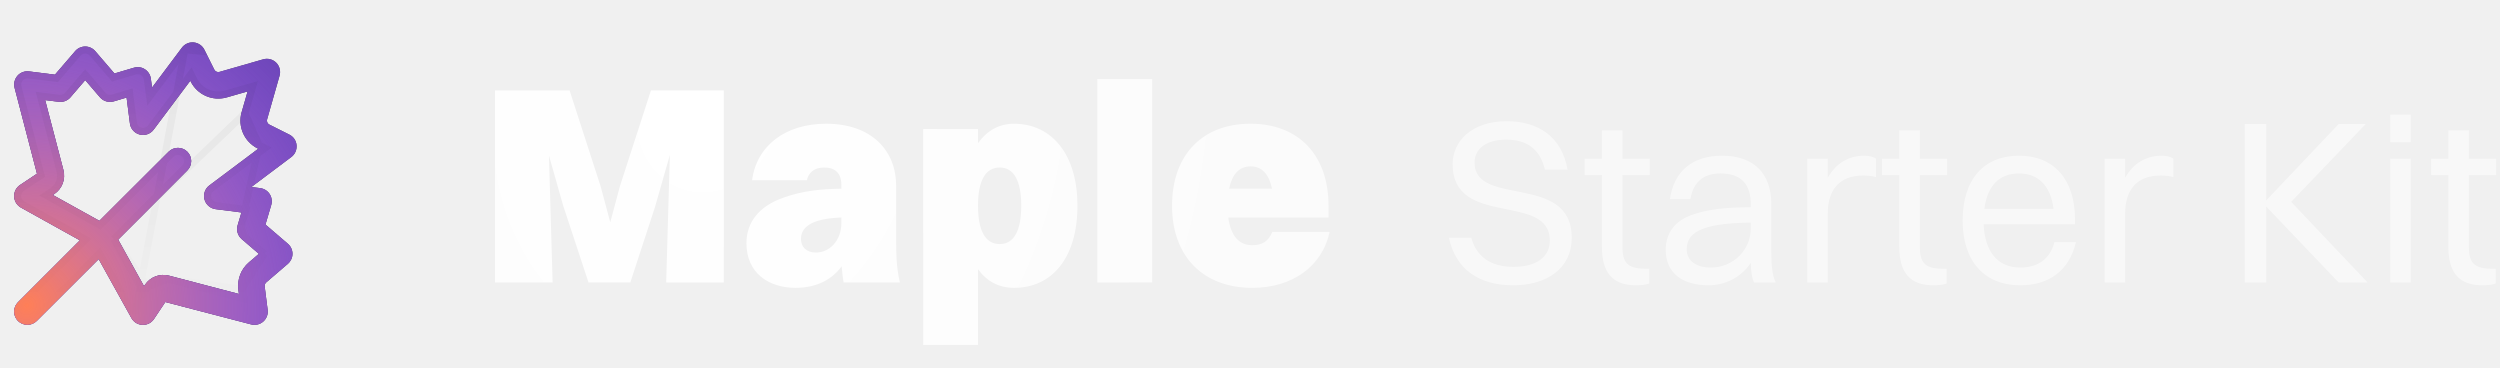
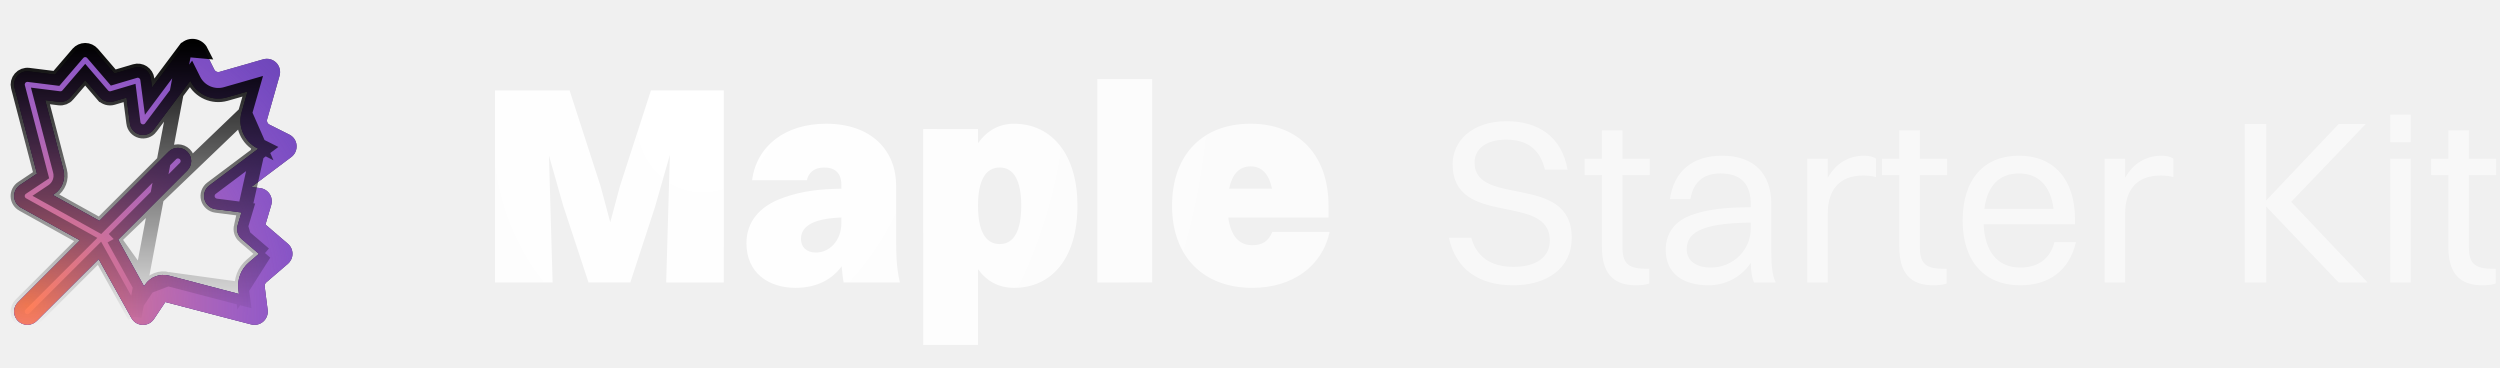
<svg xmlns="http://www.w3.org/2000/svg" width="177" height="26" viewBox="0 0 177 26" fill="none">
  <path d="M14.47 3.52C14.325 3.231 14.04 3.036 13.716 3.004C13.392 2.973 13.076 3.114 12.88 3.375L10.763 6.203L10.681 5.574C10.646 5.301 10.494 5.059 10.263 4.907C10.033 4.754 9.748 4.715 9.486 4.793L8.103 5.203L6.744 3.621C6.564 3.414 6.306 3.293 6.033 3.293C5.76 3.293 5.498 3.414 5.322 3.621L3.892 5.285L2.057 5.055C1.748 5.016 1.439 5.133 1.236 5.367C1.033 5.602 0.955 5.918 1.033 6.219L2.619 12.297L1.42 13.098C1.146 13.277 0.99 13.59 1.002 13.914C1.014 14.238 1.197 14.535 1.482 14.695L5.658 17.015L1.275 21.398C0.908 21.765 0.908 22.359 1.275 22.722C1.643 23.085 2.236 23.089 2.6 22.722L6.986 18.343L9.306 22.519C9.466 22.804 9.759 22.988 10.087 22.999C10.415 23.011 10.724 22.855 10.904 22.581L11.704 21.382L17.782 22.968C18.083 23.046 18.403 22.972 18.638 22.765C18.872 22.558 18.989 22.253 18.95 21.945L18.739 20.273C18.728 20.168 18.767 20.066 18.845 19.996L20.38 18.679C20.587 18.5 20.708 18.242 20.708 17.968C20.708 17.695 20.587 17.433 20.38 17.258L18.794 15.898L19.204 14.515C19.282 14.25 19.239 13.969 19.091 13.738C18.942 13.508 18.696 13.355 18.423 13.32L17.798 13.238L20.626 11.117C20.888 10.922 21.024 10.605 20.997 10.281C20.97 9.957 20.774 9.672 20.481 9.527L19.071 8.82C18.939 8.754 18.868 8.598 18.911 8.453L19.794 5.36C19.888 5.032 19.798 4.68 19.556 4.438C19.314 4.196 18.962 4.106 18.634 4.2L15.54 5.09C15.396 5.133 15.243 5.063 15.173 4.93L14.47 3.52ZM8.365 16.965L13.263 12.066C13.63 11.699 13.63 11.105 13.263 10.742C12.896 10.379 12.302 10.375 11.939 10.742L7.037 15.636L3.74 13.805L3.846 13.734C4.4 13.363 4.658 12.684 4.49 12.039L3.197 7.086L4.162 7.207C4.474 7.246 4.787 7.125 4.99 6.887L6.033 5.672L7.076 6.887C7.318 7.168 7.701 7.281 8.056 7.176L8.962 6.906L9.197 8.734C9.244 9.113 9.517 9.426 9.888 9.524C10.259 9.621 10.65 9.484 10.877 9.18L13.474 5.715L13.501 5.77C13.97 6.711 15.044 7.184 16.056 6.895L17.529 6.473L17.107 7.945C16.818 8.957 17.29 10.031 18.232 10.504L18.286 10.531L14.822 13.129C14.517 13.359 14.38 13.75 14.478 14.117C14.575 14.484 14.888 14.758 15.267 14.808L17.095 15.043L16.825 15.949C16.72 16.304 16.833 16.687 17.114 16.929L18.329 17.972L17.622 18.578C17.064 19.054 16.782 19.781 16.876 20.511L16.915 20.812L11.962 19.515C11.318 19.347 10.638 19.605 10.267 20.16L10.197 20.265L8.365 16.965Z" fill="#0D001D" />
  <path d="M14.47 3.52C14.325 3.231 14.04 3.036 13.716 3.004C13.392 2.973 13.076 3.114 12.88 3.375L10.763 6.203L10.681 5.574C10.646 5.301 10.494 5.059 10.263 4.907C10.033 4.754 9.748 4.715 9.486 4.793L8.103 5.203L6.744 3.621C6.564 3.414 6.306 3.293 6.033 3.293C5.76 3.293 5.498 3.414 5.322 3.621L3.892 5.285L2.057 5.055C1.748 5.016 1.439 5.133 1.236 5.367C1.033 5.602 0.955 5.918 1.033 6.219L2.619 12.297L1.42 13.098C1.146 13.277 0.99 13.59 1.002 13.914C1.014 14.238 1.197 14.535 1.482 14.695L5.658 17.015L1.275 21.398C0.908 21.765 0.908 22.359 1.275 22.722C1.643 23.085 2.236 23.089 2.6 22.722L6.986 18.343L9.306 22.519C9.466 22.804 9.759 22.988 10.087 22.999C10.415 23.011 10.724 22.855 10.904 22.581L11.704 21.382L17.782 22.968C18.083 23.046 18.403 22.972 18.638 22.765C18.872 22.558 18.989 22.253 18.95 21.945L18.739 20.273C18.728 20.168 18.767 20.066 18.845 19.996L20.38 18.679C20.587 18.5 20.708 18.242 20.708 17.968C20.708 17.695 20.587 17.433 20.38 17.258L18.794 15.898L19.204 14.515C19.282 14.25 19.239 13.969 19.091 13.738C18.942 13.508 18.696 13.355 18.423 13.32L17.798 13.238L20.626 11.117C20.888 10.922 21.024 10.605 20.997 10.281C20.97 9.957 20.774 9.672 20.481 9.527L19.071 8.82C18.939 8.754 18.868 8.598 18.911 8.453L19.794 5.36C19.888 5.032 19.798 4.68 19.556 4.438C19.314 4.196 18.962 4.106 18.634 4.2L15.54 5.09C15.396 5.133 15.243 5.063 15.173 4.93L14.47 3.52ZM8.365 16.965L13.263 12.066C13.63 11.699 13.63 11.105 13.263 10.742C12.896 10.379 12.302 10.375 11.939 10.742L7.037 15.636L3.74 13.805L3.846 13.734C4.4 13.363 4.658 12.684 4.49 12.039L3.197 7.086L4.162 7.207C4.474 7.246 4.787 7.125 4.99 6.887L6.033 5.672L7.076 6.887C7.318 7.168 7.701 7.281 8.056 7.176L8.962 6.906L9.197 8.734C9.244 9.113 9.517 9.426 9.888 9.524C10.259 9.621 10.65 9.484 10.877 9.18L13.474 5.715L13.501 5.77C13.97 6.711 15.044 7.184 16.056 6.895L17.529 6.473L17.107 7.945C16.818 8.957 17.29 10.031 18.232 10.504L18.286 10.531L14.822 13.129C14.517 13.359 14.38 13.75 14.478 14.117C14.575 14.484 14.888 14.758 15.267 14.808L17.095 15.043L16.825 15.949C16.72 16.304 16.833 16.687 17.114 16.929L18.329 17.972L17.622 18.578C17.064 19.054 16.782 19.781 16.876 20.511L16.915 20.812L11.962 19.515C11.318 19.347 10.638 19.605 10.267 20.16L10.197 20.265L8.365 16.965Z" fill="url(#paint0_radial_64_2)" />
  <path d="M14.47 3.52C14.325 3.231 14.04 3.036 13.716 3.004C13.392 2.973 13.076 3.114 12.88 3.375L10.763 6.203L10.681 5.574C10.646 5.301 10.494 5.059 10.263 4.907C10.033 4.754 9.748 4.715 9.486 4.793L8.103 5.203L6.744 3.621C6.564 3.414 6.306 3.293 6.033 3.293C5.76 3.293 5.498 3.414 5.322 3.621L3.892 5.285L2.057 5.055C1.748 5.016 1.439 5.133 1.236 5.367C1.033 5.602 0.955 5.918 1.033 6.219L2.619 12.297L1.42 13.098C1.146 13.277 0.99 13.59 1.002 13.914C1.014 14.238 1.197 14.535 1.482 14.695L5.658 17.015L1.275 21.398C0.908 21.765 0.908 22.359 1.275 22.722C1.643 23.085 2.236 23.089 2.6 22.722L6.986 18.343L9.306 22.519C9.466 22.804 9.759 22.988 10.087 22.999C10.415 23.011 10.724 22.855 10.904 22.581L11.704 21.382L17.782 22.968C18.083 23.046 18.403 22.972 18.638 22.765C18.872 22.558 18.989 22.253 18.95 21.945L18.739 20.273C18.728 20.168 18.767 20.066 18.845 19.996L20.38 18.679C20.587 18.5 20.708 18.242 20.708 17.968C20.708 17.695 20.587 17.433 20.38 17.258L18.794 15.898L19.204 14.515C19.282 14.25 19.239 13.969 19.091 13.738C18.942 13.508 18.696 13.355 18.423 13.32L17.798 13.238L20.626 11.117C20.888 10.922 21.024 10.605 20.997 10.281C20.97 9.957 20.774 9.672 20.481 9.527L19.071 8.82C18.939 8.754 18.868 8.598 18.911 8.453L19.794 5.36C19.888 5.032 19.798 4.68 19.556 4.438C19.314 4.196 18.962 4.106 18.634 4.2L15.54 5.09C15.396 5.133 15.243 5.063 15.173 4.93L14.47 3.52ZM8.365 16.965L13.263 12.066C13.63 11.699 13.63 11.105 13.263 10.742C12.896 10.379 12.302 10.375 11.939 10.742L7.037 15.636L3.74 13.805L3.846 13.734C4.4 13.363 4.658 12.684 4.49 12.039L3.197 7.086L4.162 7.207C4.474 7.246 4.787 7.125 4.99 6.887L6.033 5.672L7.076 6.887C7.318 7.168 7.701 7.281 8.056 7.176L8.962 6.906L9.197 8.734C9.244 9.113 9.517 9.426 9.888 9.524C10.259 9.621 10.65 9.484 10.877 9.18L13.474 5.715L13.501 5.77C13.97 6.711 15.044 7.184 16.056 6.895L17.529 6.473L17.107 7.945C16.818 8.957 17.29 10.031 18.232 10.504L18.286 10.531L14.822 13.129C14.517 13.359 14.38 13.75 14.478 14.117C14.575 14.484 14.888 14.758 15.267 14.808L17.095 15.043L16.825 15.949C16.72 16.304 16.833 16.687 17.114 16.929L18.329 17.972L17.622 18.578C17.064 19.054 16.782 19.781 16.876 20.511L16.915 20.812L11.962 19.515C11.318 19.347 10.638 19.605 10.267 20.16L10.197 20.265L8.365 16.965Z" fill="url(#paint1_radial_64_2)" />
-   <path d="M13.081 3.525L13.08 3.525L10.963 6.353L10.595 6.845L10.515 6.236L10.433 5.607L10.433 5.606C10.407 5.406 10.296 5.228 10.125 5.115C9.958 5.005 9.75 4.975 9.557 5.033L9.557 5.033L8.174 5.443L8.019 5.489L7.914 5.366L6.555 3.785C6.555 3.785 6.555 3.785 6.555 3.785C6.421 3.631 6.231 3.543 6.033 3.543C5.833 3.543 5.641 3.632 5.513 3.783L5.512 3.784L5.512 3.784L4.082 5.448L3.995 5.55L3.861 5.533L2.025 5.303L2.025 5.303C1.799 5.274 1.573 5.36 1.425 5.531C1.274 5.705 1.218 5.937 1.275 6.156C1.275 6.156 1.275 6.156 1.275 6.156L2.861 12.234L2.906 12.406L2.758 12.505L1.559 13.305L1.557 13.306C1.359 13.437 1.243 13.666 1.252 13.905C1.26 14.14 1.394 14.358 1.604 14.477C1.605 14.477 1.605 14.477 1.605 14.477L5.779 16.797L6.069 16.958L5.835 17.192L1.452 21.575C1.182 21.845 1.183 22.279 1.451 22.544C1.723 22.813 2.158 22.813 2.422 22.546L2.423 22.545L6.809 18.166L7.044 17.933L7.205 18.222L9.524 22.396C9.524 22.397 9.524 22.397 9.524 22.397L13.081 3.525ZM13.081 3.525C13.224 3.333 13.455 3.23 13.692 3.253C13.931 3.276 14.14 3.42 14.246 3.631L13.081 3.525ZM8.055 16.921L8.188 16.788L13.086 11.89C13.356 11.62 13.355 11.185 13.087 10.92C12.816 10.651 12.38 10.652 12.117 10.918L12.116 10.919L7.213 15.813L7.08 15.947L6.915 15.855L3.619 14.023L3.26 13.824L3.601 13.597L3.707 13.526C4.173 13.214 4.389 12.644 4.248 12.102L2.955 7.149L2.862 6.792L3.228 6.838L4.193 6.959C4.193 6.959 4.193 6.959 4.193 6.959C4.422 6.988 4.652 6.899 4.8 6.725L4.8 6.724L5.843 5.509L6.033 5.288L6.223 5.509L7.265 6.724C7.265 6.724 7.265 6.724 7.266 6.724C7.444 6.931 7.725 7.014 7.985 6.936C7.985 6.936 7.985 6.936 7.985 6.936L8.891 6.667L9.173 6.583L9.21 6.875L9.445 8.703L9.445 8.704C9.479 8.981 9.679 9.21 9.952 9.282C10.225 9.354 10.511 9.253 10.676 9.031L10.676 9.03L13.274 5.565L13.517 5.241L13.698 5.603L13.725 5.658L13.725 5.658C14.14 6.492 15.091 6.91 15.987 6.654L17.46 6.233L17.893 6.108L17.769 6.542L17.347 8.014L8.055 16.921ZM8.055 16.921L8.146 17.086L9.978 20.387L10.177 20.745L10.405 20.404L10.475 20.299M8.055 16.921L10.475 20.299M10.475 20.299L10.475 20.298C10.787 19.832 11.358 19.616 11.899 19.757L10.475 20.299ZM18.344 10.28L18.398 10.308L18.76 10.489L18.436 10.731L14.972 13.328C14.972 13.328 14.972 13.328 14.972 13.328C14.748 13.498 14.648 13.785 14.719 14.053C14.791 14.321 15.02 14.523 15.299 14.56C15.3 14.56 15.3 14.561 15.3 14.561L17.127 14.795L17.418 14.832L17.334 15.114L17.065 16.02L18.344 10.28ZM18.344 10.28C17.509 9.862 17.091 8.91 17.347 8.014L18.344 10.28ZM18.713 17.973L18.492 18.162L17.785 18.768L17.785 18.768C17.29 19.19 17.041 19.832 17.124 20.479L18.713 17.973ZM18.713 17.973L18.492 17.783M18.713 17.973L18.492 17.783M18.492 17.783L17.278 16.74C17.277 16.74 17.277 16.74 17.277 16.74M18.492 17.783L17.277 16.74M17.277 16.74C17.07 16.561 16.988 16.281 17.065 16.02L17.277 16.74ZM11.899 19.757L16.852 21.054L17.211 21.148L17.163 20.78L17.124 20.479L11.899 19.757Z" stroke="url(#paint2_linear_64_2)" stroke-opacity="0.05" stroke-width="0.5" />
+   <path d="M13.081 3.525L13.08 3.525L10.963 6.353L10.595 6.845L10.515 6.236L10.433 5.607L10.433 5.606C10.407 5.406 10.296 5.228 10.125 5.115C9.958 5.005 9.75 4.975 9.557 5.033L9.557 5.033L8.174 5.443L8.019 5.489L7.914 5.366L6.555 3.785C6.555 3.785 6.555 3.785 6.555 3.785C6.421 3.631 6.231 3.543 6.033 3.543C5.833 3.543 5.641 3.632 5.513 3.783L5.512 3.784L5.512 3.784L4.082 5.448L3.995 5.55L3.861 5.533L2.025 5.303L2.025 5.303C1.799 5.274 1.573 5.36 1.425 5.531C1.274 5.705 1.218 5.937 1.275 6.156C1.275 6.156 1.275 6.156 1.275 6.156L2.861 12.234L2.906 12.406L2.758 12.505L1.559 13.305L1.557 13.306C1.359 13.437 1.243 13.666 1.252 13.905C1.26 14.14 1.394 14.358 1.604 14.477C1.605 14.477 1.605 14.477 1.605 14.477L5.779 16.797L6.069 16.958L5.835 17.192L1.452 21.575C1.182 21.845 1.183 22.279 1.451 22.544C1.723 22.813 2.158 22.813 2.422 22.546L2.423 22.545L6.809 18.166L7.044 17.933L7.205 18.222L9.524 22.396C9.524 22.397 9.524 22.397 9.524 22.397L13.081 3.525ZM13.081 3.525C13.224 3.333 13.455 3.23 13.692 3.253C13.931 3.276 14.14 3.42 14.246 3.631L13.081 3.525ZM8.055 16.921L8.188 16.788L13.086 11.89C13.356 11.62 13.355 11.185 13.087 10.92C12.816 10.651 12.38 10.652 12.117 10.918L12.116 10.919L7.213 15.813L7.08 15.947L6.915 15.855L3.619 14.023L3.26 13.824L3.601 13.597L3.707 13.526C4.173 13.214 4.389 12.644 4.248 12.102L2.955 7.149L2.862 6.792L3.228 6.838L4.193 6.959C4.193 6.959 4.193 6.959 4.193 6.959C4.422 6.988 4.652 6.899 4.8 6.725L4.8 6.724L5.843 5.509L6.033 5.288L6.223 5.509L7.265 6.724C7.265 6.724 7.265 6.724 7.266 6.724C7.444 6.931 7.725 7.014 7.985 6.936C7.985 6.936 7.985 6.936 7.985 6.936L8.891 6.667L9.173 6.583L9.21 6.875L9.445 8.703L9.445 8.704C9.479 8.981 9.679 9.21 9.952 9.282C10.225 9.354 10.511 9.253 10.676 9.031L10.676 9.03L13.274 5.565L13.517 5.241L13.698 5.603L13.725 5.658L13.725 5.658C14.14 6.492 15.091 6.91 15.987 6.654L17.46 6.233L17.893 6.108L17.769 6.542L17.347 8.014L8.055 16.921ZM8.055 16.921L8.146 17.086L9.978 20.387L10.177 20.745L10.405 20.404L10.475 20.299M8.055 16.921L10.475 20.299M10.475 20.299L10.475 20.298C10.787 19.832 11.358 19.616 11.899 19.757L10.475 20.299ZM18.344 10.28L18.398 10.308L18.76 10.489L18.436 10.731L14.972 13.328C14.972 13.328 14.972 13.328 14.972 13.328C14.748 13.498 14.648 13.785 14.719 14.053C14.791 14.321 15.02 14.523 15.299 14.56C15.3 14.56 15.3 14.561 15.3 14.561L17.127 14.795L17.418 14.832L17.334 15.114L17.065 16.02L18.344 10.28ZM18.344 10.28C17.509 9.862 17.091 8.91 17.347 8.014L18.344 10.28ZM18.713 17.973L18.492 18.162L17.785 18.768L17.785 18.768C17.29 19.19 17.041 19.832 17.124 20.479L18.713 17.973ZM18.713 17.973L18.492 17.783M18.713 17.973L18.492 17.783M18.492 17.783L17.278 16.74C17.277 16.74 17.277 16.74 17.277 16.74M18.492 17.783L17.277 16.74M17.277 16.74C17.07 16.561 16.988 16.281 17.065 16.02L17.277 16.74ZM11.899 19.757L16.852 21.054L17.211 21.148L17.163 20.78L17.124 20.479L11.899 19.757Z" stroke="url(#paint2_linear_64_2)" strokeOpacity="0.05" strokeWidth="0.5" />
  <path d="M35.046 20V6.4H40.326L42.526 13.2L43.206 15.74L43.886 13.2L46.086 6.4H51.246V20H47.166L47.426 10.98L46.366 14.68L44.626 20H41.666L39.886 14.6L38.866 11.02L39.126 20H35.046ZM57.129 12.76H53.249C53.569 10.3 55.629 8.76 58.489 8.76C61.709 8.76 63.449 10.66 63.449 13.16V17.26C63.449 18.76 63.589 19.46 63.709 20H59.729C59.669 19.7 59.629 19.32 59.589 18.86C58.789 19.94 57.609 20.38 56.329 20.38C54.409 20.38 52.849 19.32 52.849 17.22C52.849 15.76 53.709 14.6 55.509 13.98C56.869 13.5 58.149 13.38 59.569 13.36V13.1C59.569 12.26 59.129 11.86 58.349 11.86C57.609 11.86 57.229 12.26 57.129 12.76ZM56.709 16.92C56.709 17.48 57.089 17.88 57.769 17.88C58.729 17.88 59.569 17.04 59.569 15.78V15.4C57.349 15.48 56.709 16.14 56.709 16.92ZM69.243 24.42H65.363V9.14H69.243V10.14C69.883 9.24 70.743 8.76 71.783 8.76C74.523 8.76 76.283 11 76.283 14.56C76.283 18.26 74.483 20.38 71.783 20.38C70.723 20.38 69.863 19.92 69.243 19.06V24.42ZM70.783 11.86C69.763 11.86 69.243 12.8 69.243 14.56C69.243 16.34 69.763 17.28 70.783 17.28C71.783 17.28 72.303 16.34 72.303 14.56C72.303 12.8 71.783 11.86 70.783 11.86ZM77.692 20V5.6H81.572V20H77.692ZM94.14 16.42C93.6 18.9 91.46 20.38 88.66 20.38C85.18 20.38 82.98 18.14 82.98 14.58C82.98 10.88 85.2 8.76 88.54 8.76C91.92 8.76 94.06 10.96 94.06 14.56V15.4H86.96C87.14 16.68 87.7 17.36 88.66 17.36C89.38 17.36 89.8 17.08 90.08 16.42H94.14ZM88.54 11.78C87.74 11.78 87.24 12.32 87.02 13.36H90.06C89.84 12.32 89.34 11.78 88.54 11.78Z" fill="url(#paint3_radial_64_2)" />
  <path d="M104.398 11.519C104.398 14.687 111.279 12.229 111.279 16.832C111.279 18.994 109.53 20.198 107.137 20.198C104.728 20.198 103.078 19.093 102.583 16.832H104.167C104.53 18.169 105.537 18.895 107.154 18.895C108.837 18.895 109.728 18.152 109.728 17.03C109.728 13.598 102.847 16.155 102.847 11.618C102.847 10.001 104.2 8.582 106.675 8.582C108.837 8.582 110.569 9.621 110.982 12.014H109.381C109.035 10.529 108.078 9.886 106.642 9.886C105.223 9.886 104.398 10.529 104.398 11.519ZM113.416 17.476V12.393H112.195V11.239H113.416V9.226H114.868V11.239H116.799V12.393H114.868V17.476C114.868 18.532 115.182 19.026 116.469 19.026H116.766V20.066C116.601 20.148 116.238 20.198 115.825 20.198C114.192 20.198 113.416 19.323 113.416 17.476ZM119.683 14.093H118.231C118.511 12.162 119.782 11.024 121.927 11.024C124.27 11.024 125.408 12.393 125.408 14.44V17.888C125.408 18.895 125.491 19.521 125.722 20H124.187C124.022 19.654 123.973 19.142 123.956 18.614C123.214 19.72 122.026 20.198 120.97 20.198C119.155 20.198 117.934 19.357 117.934 17.69C117.934 16.485 118.594 15.611 119.881 15.182C121.069 14.786 122.273 14.687 123.956 14.671V14.473C123.956 13.053 123.296 12.278 121.795 12.278C120.541 12.278 119.864 12.971 119.683 14.093ZM119.419 17.657C119.419 18.465 120.095 18.944 121.118 18.944C122.735 18.944 123.956 17.674 123.956 16.172V15.759C120.227 15.793 119.419 16.584 119.419 17.657ZM127.954 20V11.239H129.406V12.591C130 11.519 130.94 11.024 131.996 11.024C132.343 11.024 132.656 11.107 132.821 11.239V12.542C132.574 12.46 132.26 12.427 131.914 12.427C130.165 12.427 129.406 13.515 129.406 15.1V20H127.954ZM134.472 17.476V12.393H133.251V11.239H134.472V9.226H135.924V11.239H137.854V12.393H135.924V17.476C135.924 18.532 136.237 19.026 137.524 19.026H137.821V20.066C137.656 20.148 137.293 20.198 136.881 20.198C135.247 20.198 134.472 19.323 134.472 17.476ZM146.975 17.145C146.497 19.192 145.028 20.198 143.032 20.198C140.491 20.198 138.956 18.482 138.956 15.627C138.956 12.658 140.491 11.024 142.949 11.024C145.424 11.024 146.909 12.723 146.909 15.512V15.875H140.441C140.524 17.838 141.448 18.944 143.032 18.944C144.269 18.944 145.144 18.35 145.457 17.145H146.975ZM142.949 12.278C141.547 12.278 140.705 13.152 140.491 14.786H145.391C145.193 13.169 144.319 12.278 142.949 12.278ZM149.009 20V11.239H150.461V12.591C151.055 11.519 151.996 11.024 153.052 11.024C153.398 11.024 153.712 11.107 153.877 11.239V12.542C153.629 12.46 153.316 12.427 152.969 12.427C151.22 12.427 150.461 13.515 150.461 15.1V20H149.009ZM158.93 20V8.78H160.448V14.192L165.579 8.78H167.493L162.213 14.291L167.625 20H165.579L160.448 14.621V20H158.93ZM169.227 10.067V8.12H170.679V10.067H169.227ZM169.227 20V11.239H170.679V20H169.227ZM173.344 17.476V12.393H172.123V11.239H173.344V9.226H174.796V11.239H176.727V12.393H174.796V17.476C174.796 18.532 175.11 19.026 176.397 19.026H176.694V20.066C176.529 20.148 176.166 20.198 175.753 20.198C174.12 20.198 173.344 19.323 173.344 17.476Z" fill="white" fill-opacity="0.55" />
  <defs>
    <radialGradient id="paint0_radial_64_2" cx="0" cy="0" r="1" gradientUnits="userSpaceOnUse" gradientTransform="translate(1 23) rotate(-47.3271) scale(79.1336 79.1337)">
      <stop stop-color="#9563FF" />
      <stop offset="1" stop-color="#9563FF" stop-opacity="0" />
    </radialGradient>
    <radialGradient id="paint1_radial_64_2" cx="0" cy="0" r="1" gradientUnits="userSpaceOnUse" gradientTransform="translate(1.90911 21.6364) rotate(-41.7101) scale(28.0094 28.0093)">
      <stop stop-color="#FF7F57" />
      <stop offset="1" stop-color="#9563FF" stop-opacity="0" />
    </radialGradient>
    <linearGradient id="paint2_linear_64_2" x1="11" y1="3" x2="11" y2="23" gradientUnits="userSpaceOnUse">
      <stop />
      <stop offset="1" stop-opacity="0" />
    </linearGradient>
    <radialGradient id="paint3_radial_64_2" cx="0" cy="0" r="1" gradientUnits="userSpaceOnUse" gradientTransform="translate(50.0769 8) rotate(17.0079) scale(75.2126 86.7275)">
      <stop stop-color="white" />
      <stop offset="1" stop-color="white" stop-opacity="0.5" />
    </radialGradient>
  </defs>
</svg>
